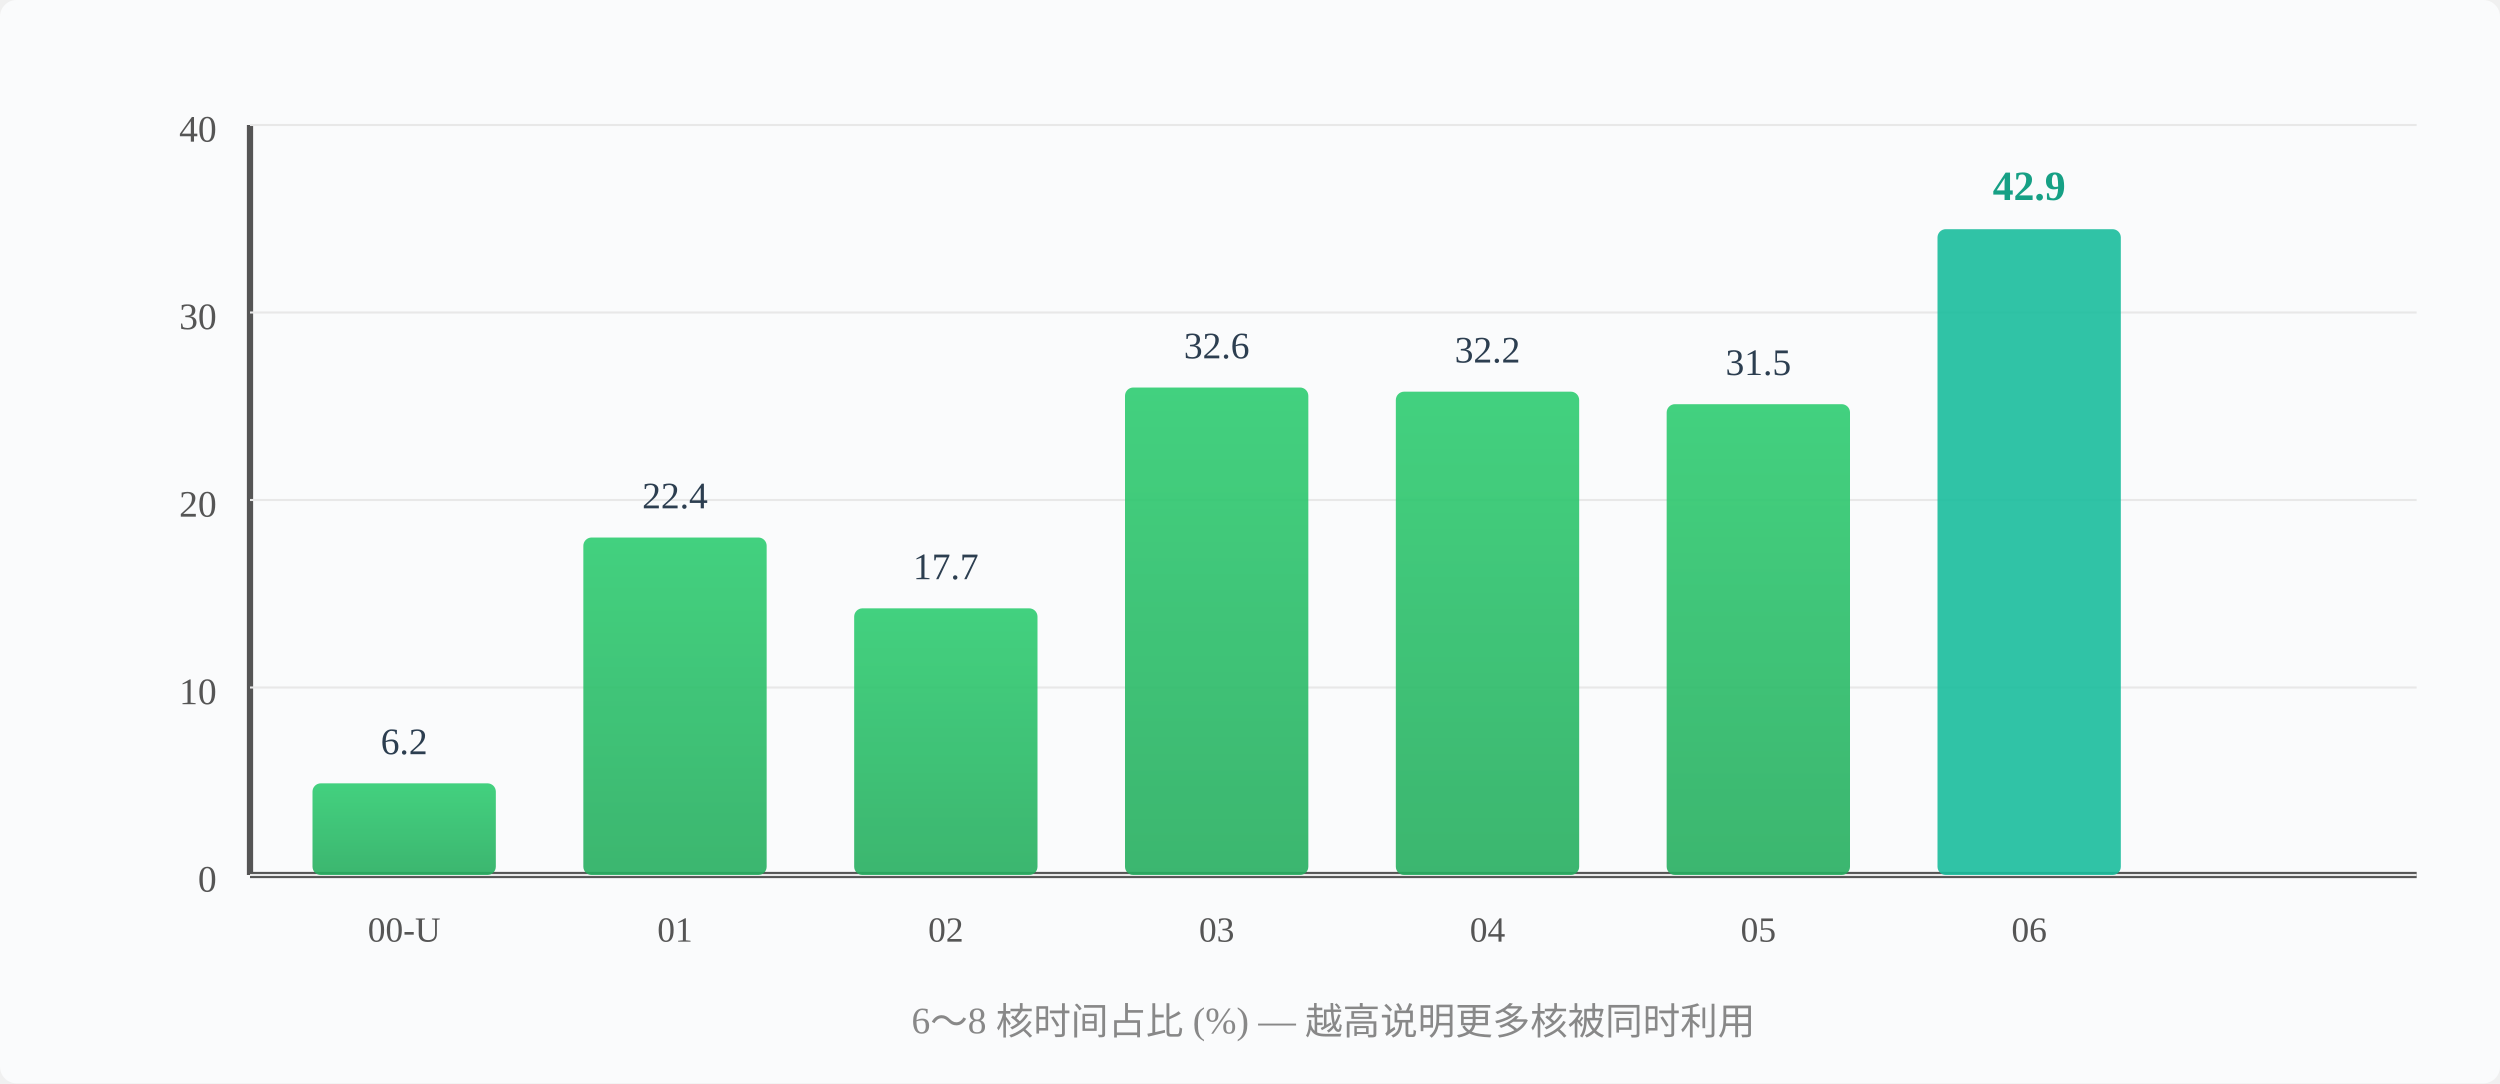
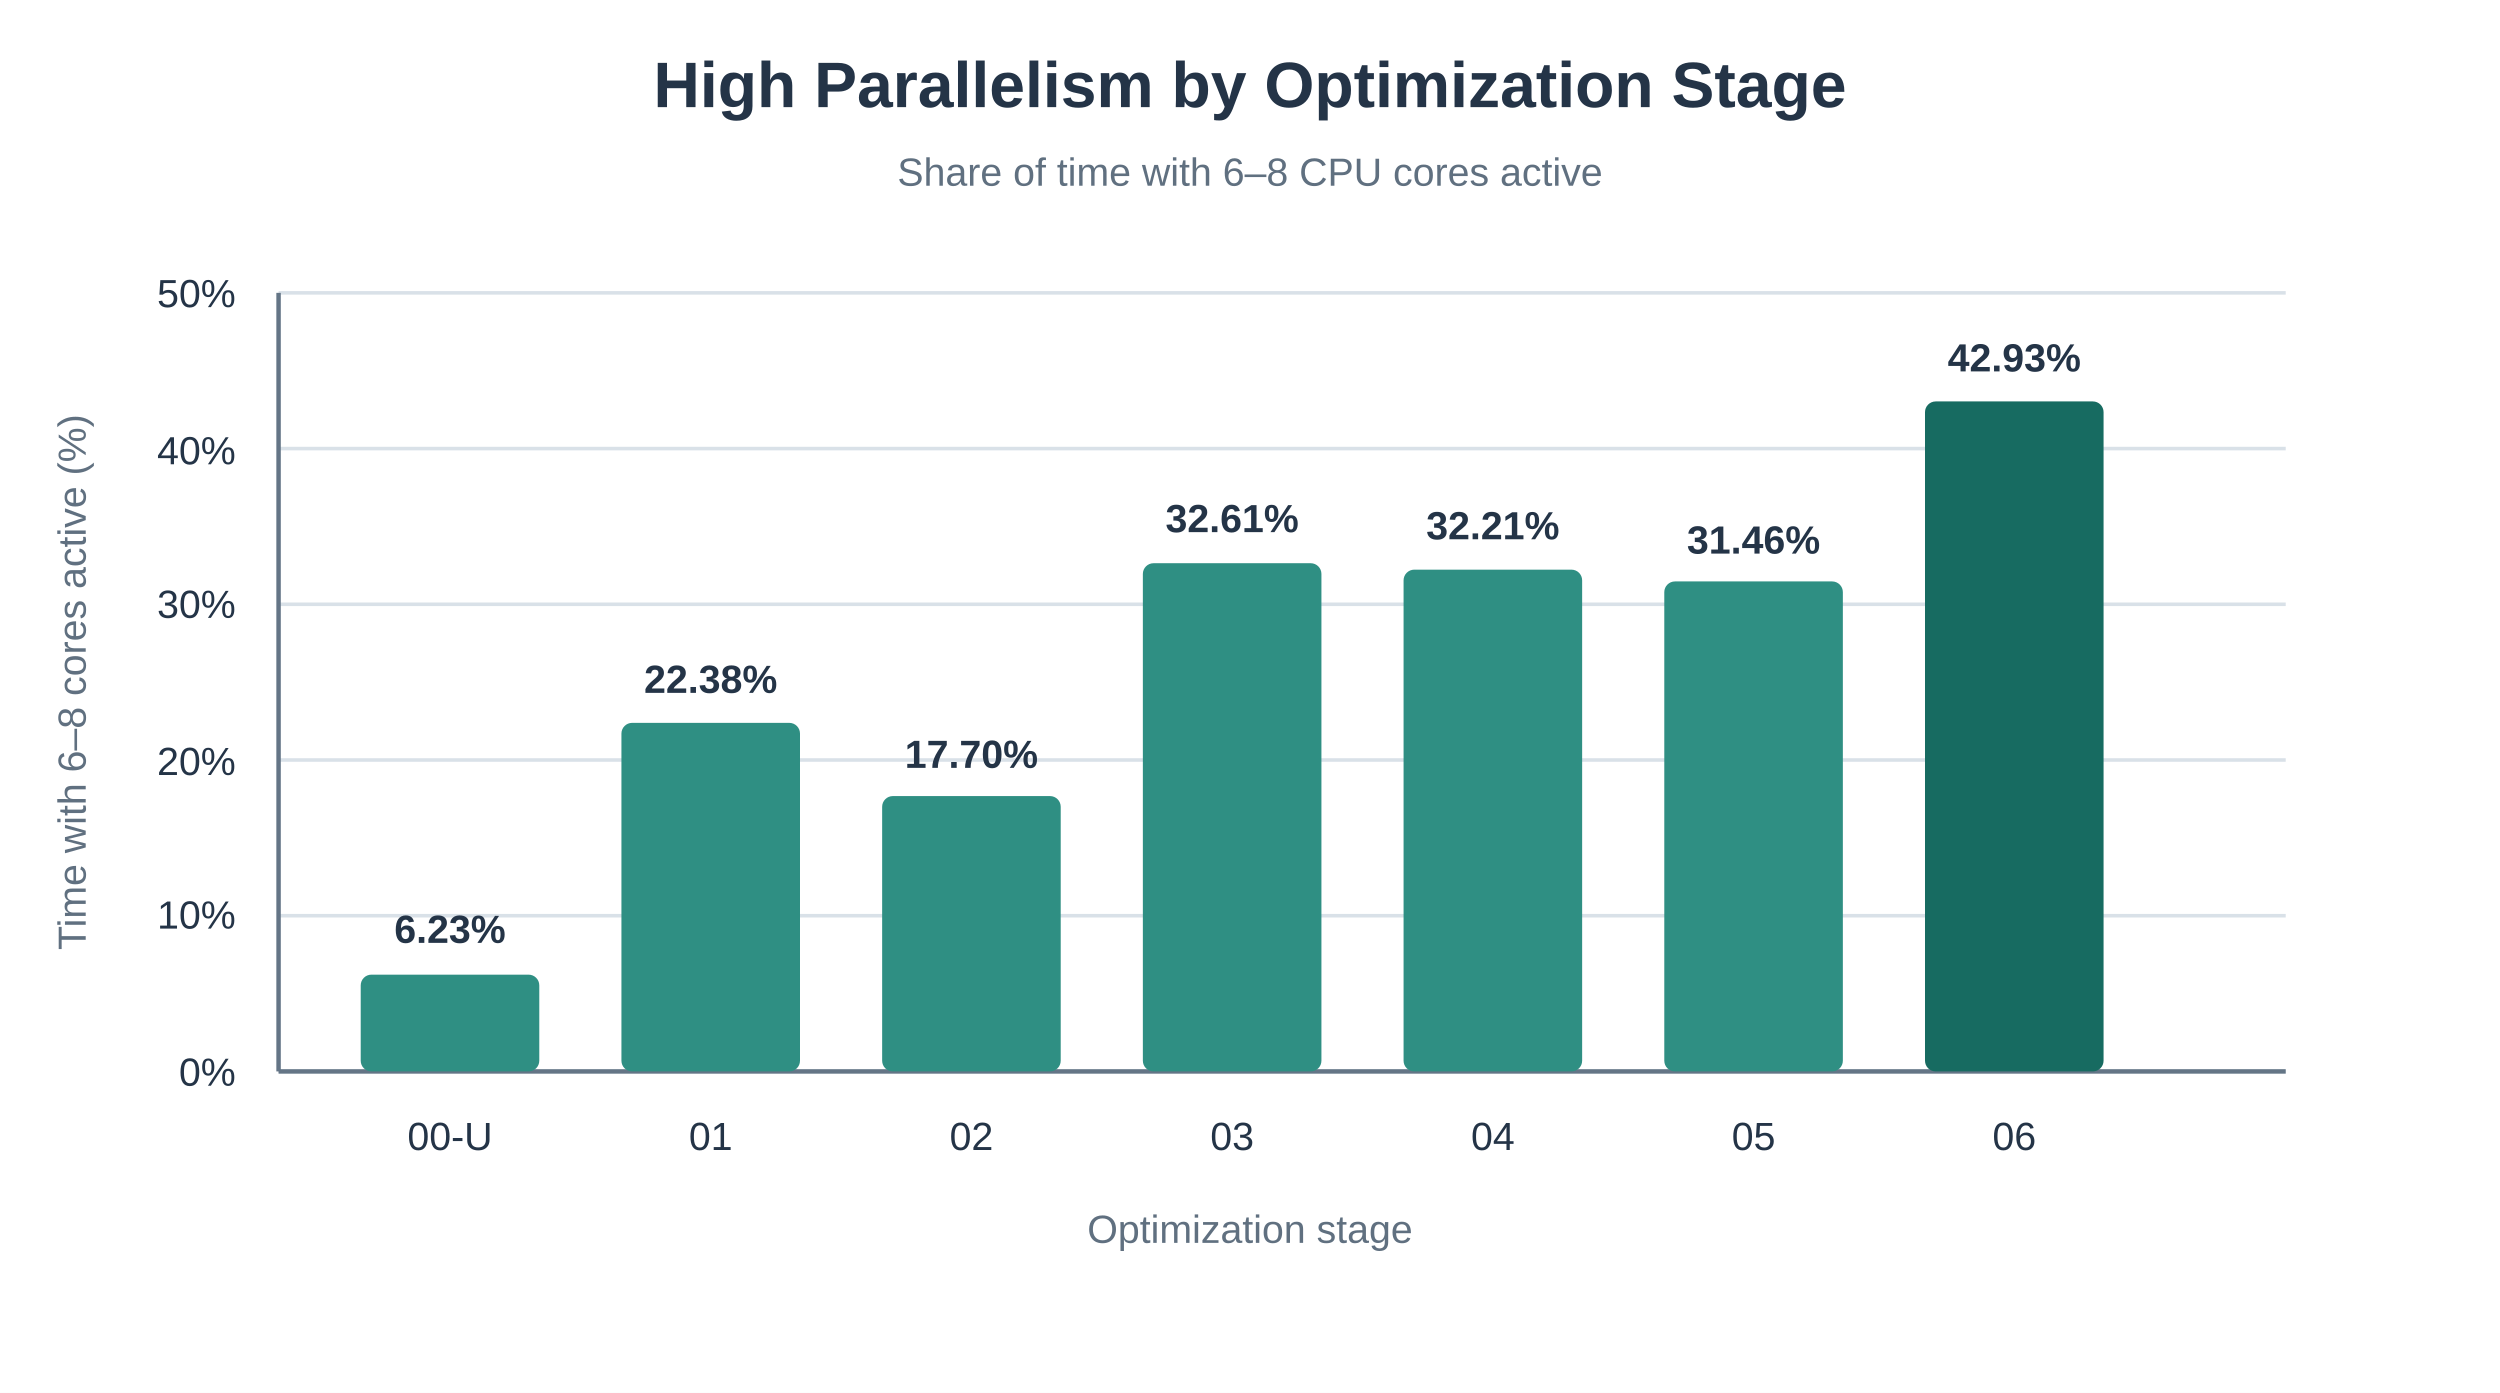
- <svg xmlns="http://www.w3.org/2000/svg" viewBox="0 0 600 260" font-family="KaiTi,STKaiti,楷体,Times New Roman,serif">
-   <defs>
-     <linearGradient id="b" x1="0" y1="0" x2="0" y2="1">
-       <stop offset="0%" stop-color="#2ecc71" />
-       <stop offset="100%" stop-color="#27ae60" />
-     </linearGradient>
-   </defs>
-   <rect width="600" height="260" fill="#fafbfc" rx="4" />
-   <line x1="60" y1="30" x2="60" y2="210" stroke="#555" stroke-width="1.5" />
-   <line x1="60" y1="210" x2="580" y2="210" stroke="#555" stroke-width="1.5" />
-   <line x1="60" y1="210" x2="580" y2="210" stroke="#e8e8e8" stroke-width="0.5" />
-   <line x1="60" y1="165" x2="580" y2="165" stroke="#e8e8e8" stroke-width="0.5" />
-   <line x1="60" y1="120" x2="580" y2="120" stroke="#e8e8e8" stroke-width="0.5" />
-   <line x1="60" y1="75" x2="580" y2="75" stroke="#e8e8e8" stroke-width="0.5" />
-   <line x1="60" y1="30" x2="580" y2="30" stroke="#e8e8e8" stroke-width="0.5" />
-   <text x="52" y="214" text-anchor="end" fill="#555" font-size="9">0</text>
-   <text x="52" y="169" text-anchor="end" fill="#555" font-size="9">10</text>
-   <text x="52" y="124" text-anchor="end" fill="#555" font-size="9">20</text>
-   <text x="52" y="79" text-anchor="end" fill="#555" font-size="9">30</text>
-   <text x="52" y="34" text-anchor="end" fill="#555" font-size="9">40</text>
-   <rect x="75" y="188" width="44" height="22" fill="url(#b)" rx="2" opacity="0.9" />
-   <text x="97" y="181" text-anchor="middle" fill="#2c3e50" font-size="9">6.2</text>
-   <rect x="140" y="129" width="44" height="81" fill="url(#b)" rx="2" opacity="0.9" />
-   <text x="162" y="122" text-anchor="middle" fill="#2c3e50" font-size="9">22.4</text>
-   <rect x="205" y="146" width="44" height="64" fill="url(#b)" rx="2" opacity="0.9" />
-   <text x="227" y="139" text-anchor="middle" fill="#2c3e50" font-size="9">17.7</text>
-   <rect x="270" y="93" width="44" height="117" fill="url(#b)" rx="2" opacity="0.9" />
-   <text x="292" y="86" text-anchor="middle" fill="#2c3e50" font-size="9">32.6</text>
-   <rect x="335" y="94" width="44" height="116" fill="url(#b)" rx="2" opacity="0.9" />
-   <text x="357" y="87" text-anchor="middle" fill="#2c3e50" font-size="9">32.2</text>
-   <rect x="400" y="97" width="44" height="113" fill="url(#b)" rx="2" opacity="0.9" />
-   <text x="422" y="90" text-anchor="middle" fill="#2c3e50" font-size="9">31.5</text>
-   <rect x="465" y="55" width="44" height="155" fill="#1abc9c" rx="2" opacity="0.9" />
-   <text x="487" y="48" text-anchor="middle" fill="#16a085" font-size="10" font-weight="bold">42.9</text>
-   <text x="97" y="226" text-anchor="middle" fill="#555" font-size="8.5">00-U</text>
-   <text x="162" y="226" text-anchor="middle" fill="#555" font-size="8.5">01</text>
-   <text x="227" y="226" text-anchor="middle" fill="#555" font-size="8.5">02</text>
-   <text x="292" y="226" text-anchor="middle" fill="#555" font-size="8.5">03</text>
-   <text x="357" y="226" text-anchor="middle" fill="#555" font-size="8.5">04</text>
-   <text x="422" y="226" text-anchor="middle" fill="#555" font-size="8.5">05</text>
-   <text x="487" y="226" text-anchor="middle" fill="#555" font-size="8.5">06</text>
-   <text x="320" y="248" text-anchor="middle" fill="#888" font-size="9">6～8 核时间占比 (%) — 越高说明更多核被同时利用</text>
+ <svg xmlns="http://www.w3.org/2000/svg" viewBox="0 0 700 390" role="img" aria-labelledby="title desc">
+   <style>
+     text { font-family: Arial, Helvetica, sans-serif; fill: #243447; }
+     .muted { fill: #607080; }
+     .grid { stroke: #d9e1e8; stroke-width: 1; }
+     .axis { stroke: #647586; stroke-width: 1.25; }
+     .bar { fill: #2f8f83; }
+     .final { fill: #176b61; }
+   </style>
+   <rect width="700" height="390" fill="#ffffff" />
+   <text x="350" y="30" text-anchor="middle" font-size="18" font-weight="700">High Parallelism by Optimization Stage</text>
+   <text x="350" y="52" text-anchor="middle" font-size="11" class="muted">Share of time with 6–8 CPU cores active</text>
+   <line x1="78" y1="300" x2="640" y2="300" class="grid" />
+   <line x1="78" y1="256.4" x2="640" y2="256.4" class="grid" />
+   <line x1="78" y1="212.8" x2="640" y2="212.8" class="grid" />
+   <line x1="78" y1="169.2" x2="640" y2="169.2" class="grid" />
+   <line x1="78" y1="125.6" x2="640" y2="125.6" class="grid" />
+   <line x1="78" y1="82" x2="640" y2="82" class="grid" />
+   <line x1="78" y1="82" x2="78" y2="300" class="axis" />
+   <line x1="78" y1="300" x2="640" y2="300" class="axis" />
+   <g font-size="11" text-anchor="end" class="muted">
+     <text x="66" y="304">0%</text>
+     <text x="66" y="260">10%</text>
+     <text x="66" y="217">20%</text>
+     <text x="66" y="173">30%</text>
+     <text x="66" y="130">40%</text>
+     <text x="66" y="86">50%</text>
+   </g>
+   <text x="24" y="191" text-anchor="middle" font-size="11" class="muted" transform="rotate(-90 24 191)">Time with 6–8 cores active (%)</text>
+   <rect x="101" y="272.9" width="50" height="27.1" rx="3" class="bar" />
+   <rect x="174" y="202.4" width="50" height="97.6" rx="3" class="bar" />
+   <rect x="247" y="222.9" width="50" height="77.1" rx="3" class="bar" />
+   <rect x="320" y="157.7" width="50" height="142.3" rx="3" class="bar" />
+   <rect x="393" y="159.5" width="50" height="140.5" rx="3" class="bar" />
+   <rect x="466" y="162.8" width="50" height="137.2" rx="3" class="bar" />
+   <rect x="539" y="112.4" width="50" height="187.6" rx="3" class="final" />
+   <g font-size="11" text-anchor="middle" font-weight="700">
+     <text x="126" y="264">6.23%</text>
+     <text x="199" y="194">22.38%</text>
+     <text x="272" y="215">17.70%</text>
+     <text x="345" y="149">32.61%</text>
+     <text x="418" y="151">32.21%</text>
+     <text x="491" y="155">31.46%</text>
+     <text x="564" y="104" fill="#176b61">42.93%</text>
+   </g>
+   <g font-size="11" text-anchor="middle" class="muted">
+     <text x="126" y="322">00-U</text>
+     <text x="199" y="322">01</text>
+     <text x="272" y="322">02</text>
+     <text x="345" y="322">03</text>
+     <text x="418" y="322">04</text>
+     <text x="491" y="322">05</text>
+     <text x="564" y="322">06</text>
+   </g>
+   <text x="350" y="348" text-anchor="middle" font-size="11" class="muted">Optimization stage</text>
</svg>
